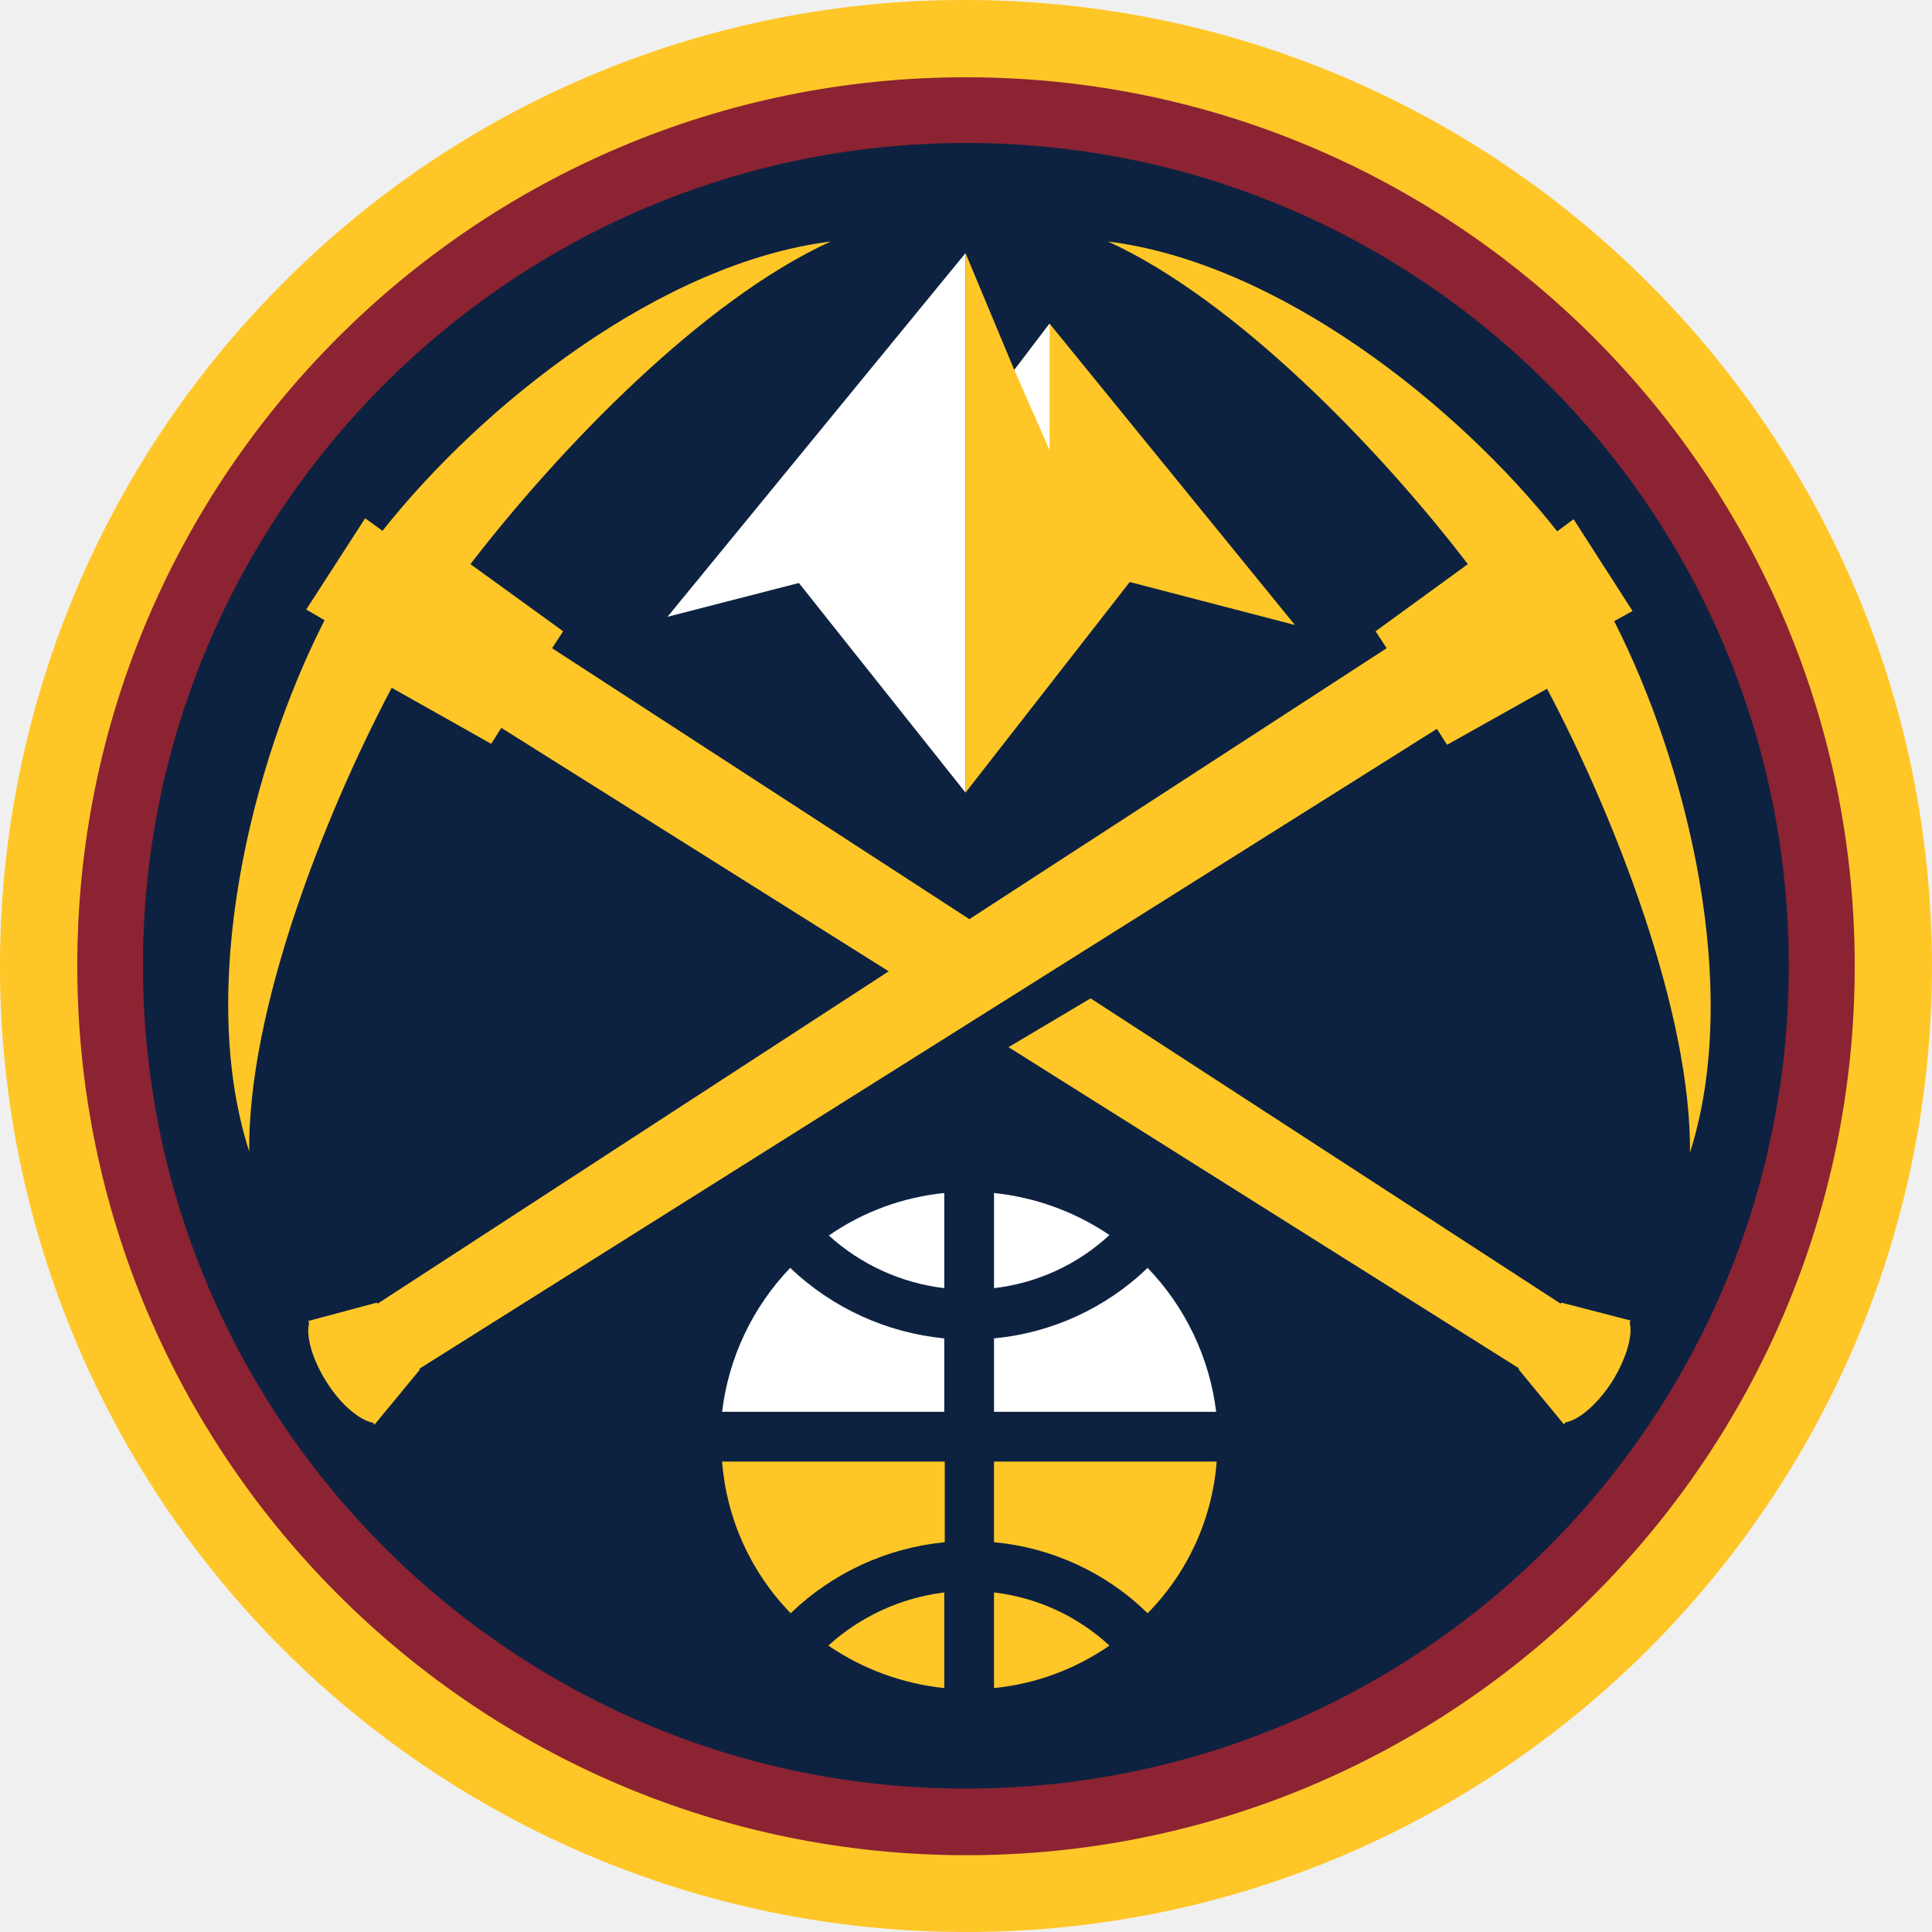
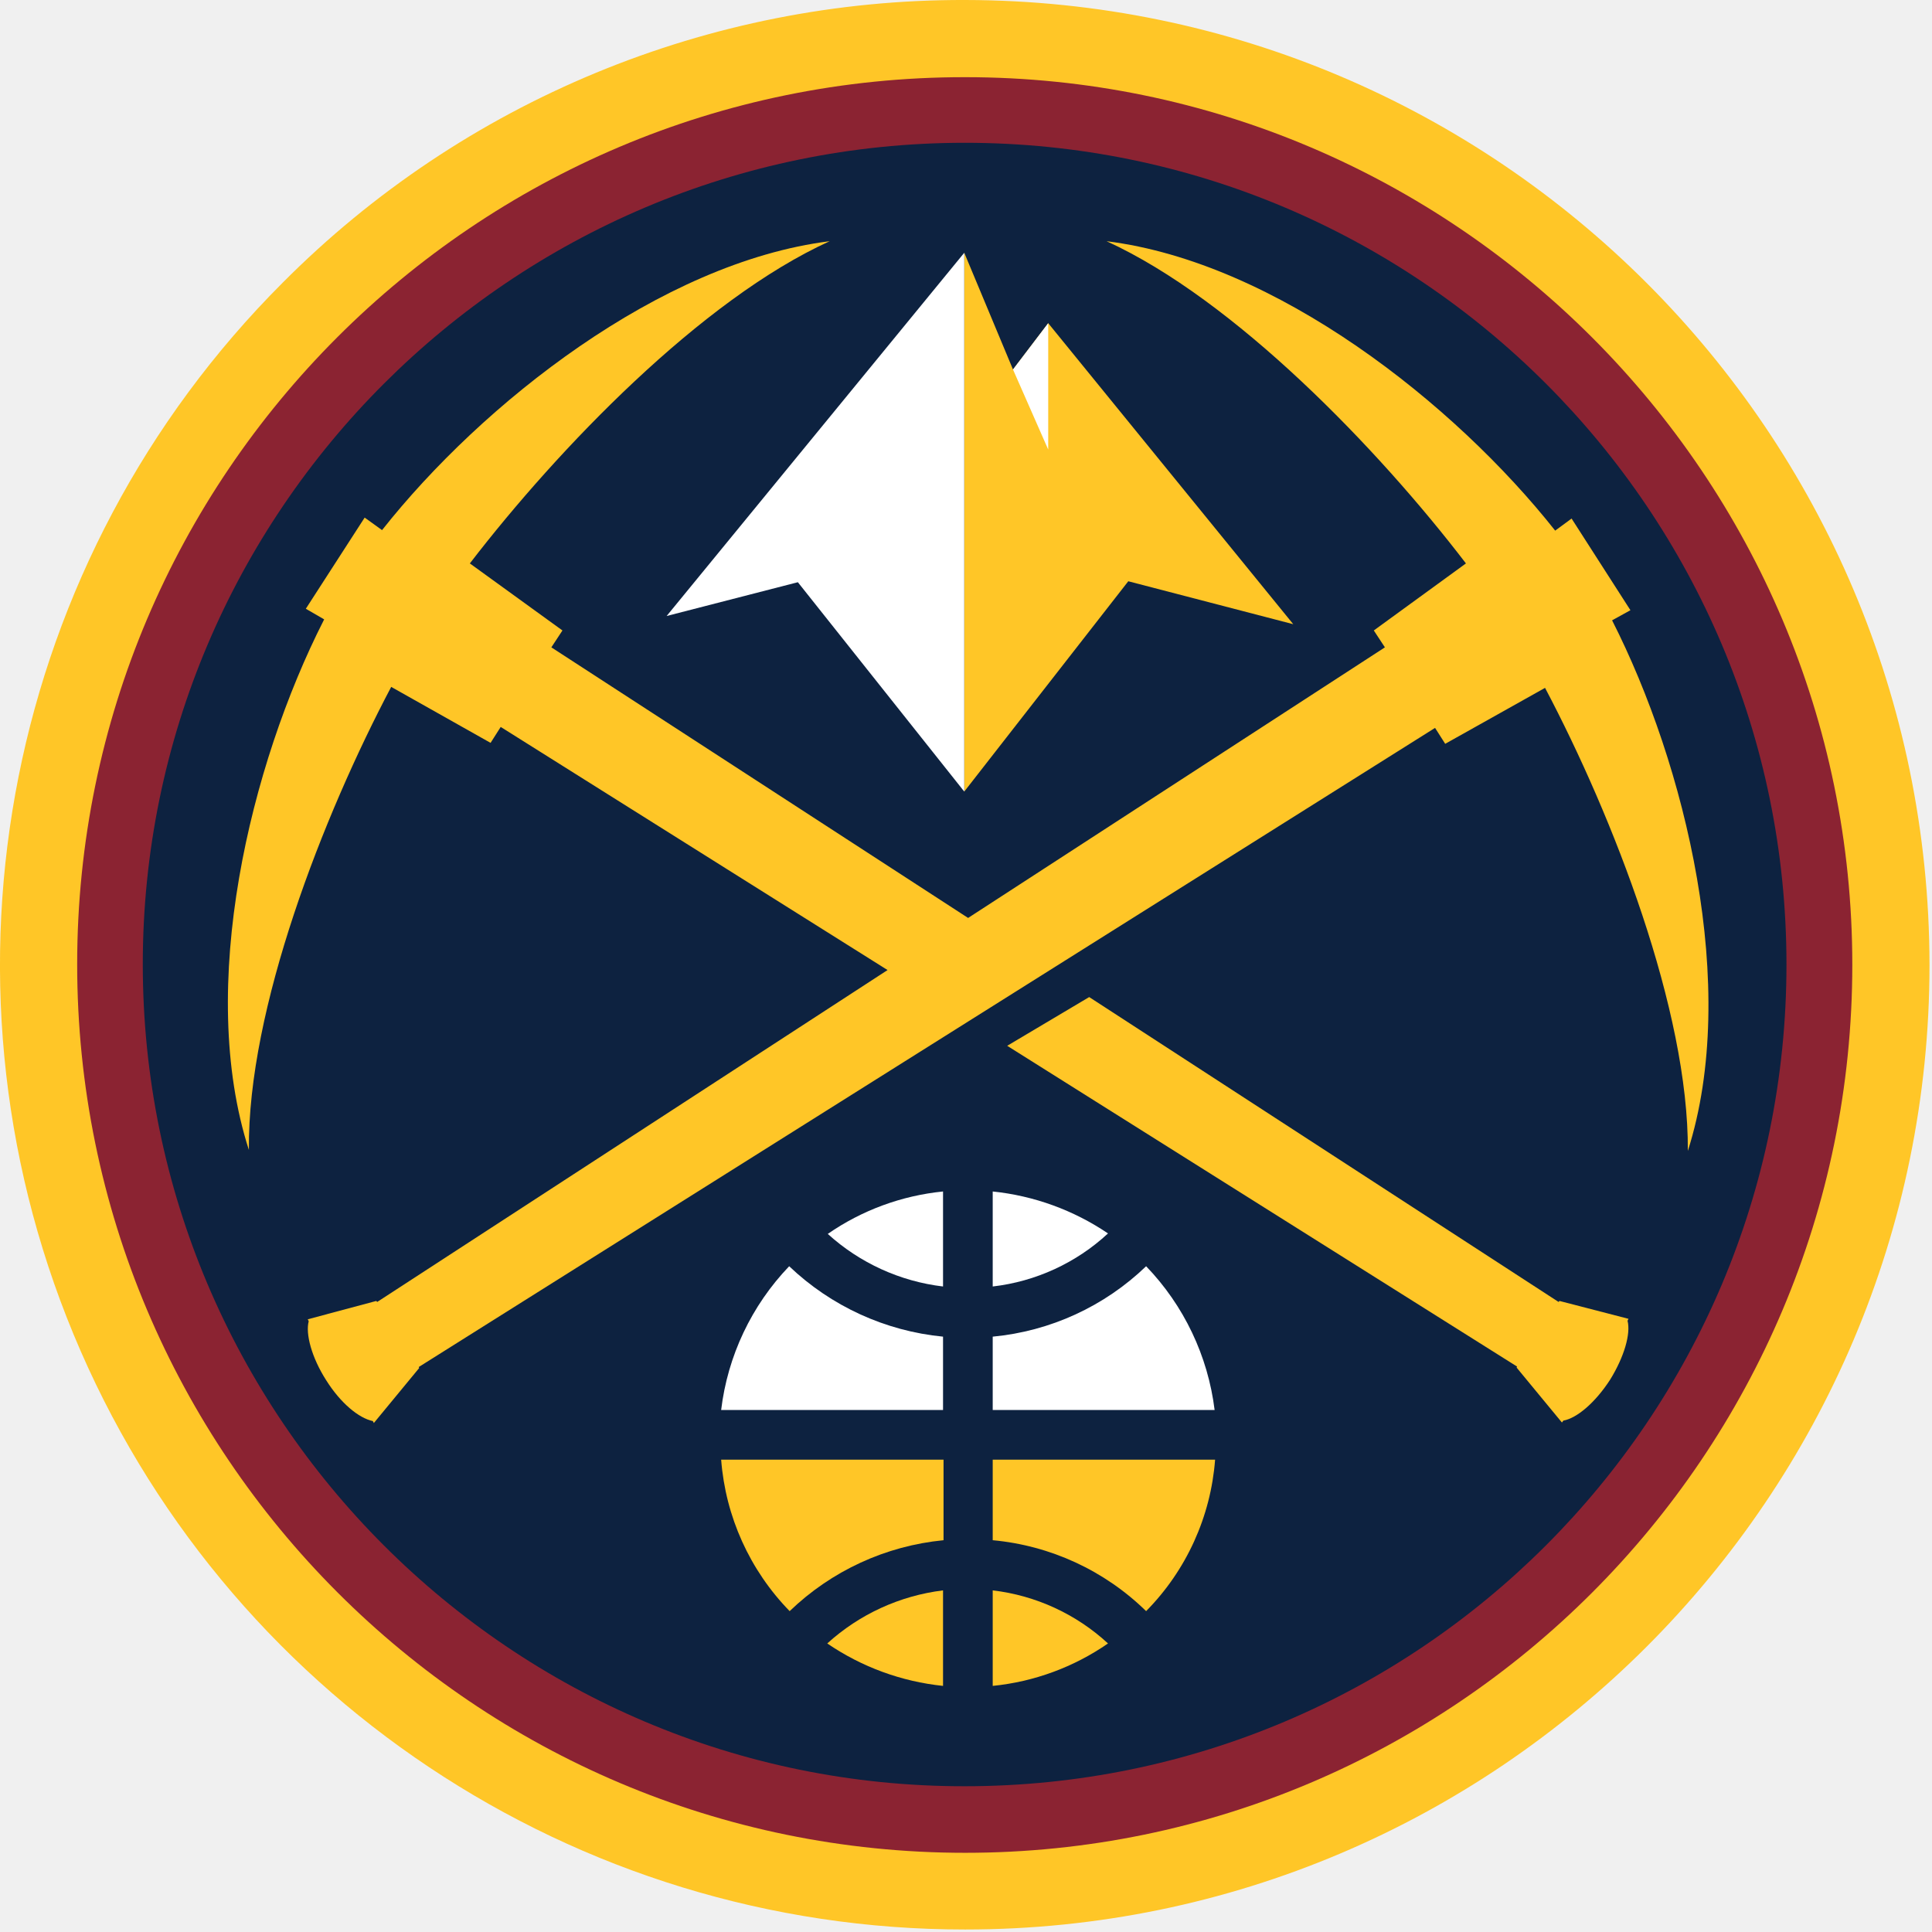
- <svg xmlns="http://www.w3.org/2000/svg" height="299.611" width="299.611" version="1.1" viewBox="0 0 299.611 299.611">
-   <path d="M149.881,0A149.989,149.989,0,0,1,299.611,149.806c0,82.618-67.188,149.806-149.731,149.806A149.783,149.783,0,0,1,43.893,43.893,148.83,148.83,0,0,1,149.881,0" fill="#ffc627" />
-   <path d="M149.881,287.702c75.951,0,137.746-61.795,137.746-137.896,0-75.951-61.795-137.821-137.746-137.821C73.779,11.91,11.984,73.779,11.984,149.731c0,76.101,61.795,137.971,137.896,137.971" fill="#8b2332" />
-   <path d="M22.171,149.731c0-70.334,57.301-127.56,127.634-127.56a127.597,127.597,0,0,1,0,255.194c-70.334.075-127.634-57.226-127.634-127.634" fill="#0d2240" />
-   <path d="M250.325,96.325l2.846-1.573-9.138-14.232-2.547,1.873c-15.58-19.699-43.294-41.646-69.66-44.942,19.849,9.063,42.17,32.208,55.803,50.035L213.323,97.898l1.723,2.622L150.33,142.54,85.614,100.52l1.723-2.622L72.955,87.487c13.707-17.827,35.953-40.972,55.878-50.035C102.542,40.747,74.828,62.694,59.323,82.318l-2.696-1.947L47.488,94.527l2.846,1.648-.075.15c-11.385,22.396-19.774,56.926-11.61,82.243-.225-21.872,11.535-51.908,22.096-71.907l15.43,8.689,1.573-2.472,60.072,37.751L58.574,202.163l-.15-.15-10.636,2.846.15.3c-.524,1.947.449,5.618,2.697,9.138,2.247,3.595,5.093,5.917,7.266,6.367l.15.3,7.041-8.539-.075-.15L222.836,113.028l1.573,2.472,15.505-8.689c10.561,19.999,22.321,50.11,22.171,71.907,8.089-25.392-.375-59.997-11.76-82.393" fill="#ffc627" />
-   <path d="M242.161,202.013l-.15.15-72.88-47.339-12.733,7.565,79.172,49.81-.075.15,7.041,8.539.225-.3c2.097-.375,4.944-2.771,7.266-6.367,2.172-3.52,3.221-7.116,2.697-9.138l.15-.3L242.161,202.013Z" fill="#ffc627" />
-   <polygon points="162.764 50.185 157.296 57.376 149.731 39.249 149.731 122.916 175.198 90.258 200.815 96.924 162.764 50.185" fill="#ffc627" />
-   <polygon points="162.764 69.809 162.764 50.185 157.296 57.376 162.764 69.809" fill="#fff" />
-   <polygon points="149.731 39.249 103.516 95.651 123.889 90.408 149.731 122.916 149.731 39.249" fill="#fff" />
-   <path d="M122.616,250.176a40.003,40.003,0,0,1,23.894-11.011V226.656H111.98a37.842,37.842,0,0,0,10.636,23.52" fill="#ffc627" />
-   <path d="M146.435,261.785V246.955a32.628,32.628,0,0,0-17.977,8.239,39.011,39.011,0,0,0,17.977,6.591" fill="#ffc627" />
-   <path d="M154.15,185.01v14.756a31.678,31.678,0,0,0,17.902-8.239A39.163,39.163,0,0,0,154.15,185.01" fill="#fff" />
-   <path d="M177.969,196.62a39.71,39.71,0,0,1-23.819,10.936V218.941h34.455A39.072,39.072,0,0,0,177.969,196.62" fill="#fff" />
-   <path d="M146.435,199.766V185.01a38.121,38.121,0,0,0-17.902,6.591,32.308,32.308,0,0,0,17.902,8.164" fill="#fff" />
-   <path d="M154.15,226.656v12.509a39.184,39.184,0,0,1,23.819,11.011,37.527,37.527,0,0,0,10.711-23.519H154.15Z" fill="#ffc627" />
-   <path d="M111.98,218.941h34.455V207.556a40.311,40.311,0,0,1-23.894-10.936A38.981,38.981,0,0,0,111.98,218.941" fill="#fff" />
-   <path d="M154.15,261.785a38.121,38.121,0,0,0,17.902-6.591,31.905,31.905,0,0,0-17.902-8.239v14.831Z" fill="#ffc627" />
+ <svg xmlns="http://www.w3.org/2000/svg" width="300px" height="300px" viewBox="0 0 300 300" version="1.1">
+   <g id="surface1">
+     <path style=" stroke:none;fill-rule:nonzero;fill:rgb(100%,77.647%,15.294%);fill-opacity:1;" d="M 149.879 0 C 232.547 0.141 299.512 67.141 299.613 149.805 C 299.613 232.422 232.422 299.613 149.879 299.613 C 89.277 299.652 34.617 263.164 11.414 207.18 C -11.789 151.191 1.031 86.738 43.895 43.895 C 71.938 15.688 110.105 -0.121 149.879 0 " />
+     <path style=" stroke:none;fill-rule:nonzero;fill:rgb(54.51%,13.725%,19.608%);fill-opacity:1;" d="M 149.879 287.703 C 225.832 287.703 287.625 225.906 287.625 149.805 C 287.625 73.855 225.832 11.984 149.879 11.984 C 73.781 11.91 11.984 73.781 11.984 149.73 C 11.984 225.832 73.781 287.703 149.879 287.703 " />
+     <path style=" stroke:none;fill-rule:nonzero;fill:rgb(5.098%,13.333%,25.098%);fill-opacity:1;" d="M 22.172 149.73 C 22.172 79.398 79.473 22.172 149.805 22.172 C 220.277 22.172 277.402 79.297 277.402 149.77 C 277.402 220.238 220.277 277.367 149.805 277.367 C 79.473 277.441 22.172 220.141 22.172 149.73 " />
+     <path style=" stroke:none;fill-rule:nonzero;fill:rgb(100%,77.647%,15.294%);fill-opacity:1;" d="M 250.324 96.324 L 253.172 94.754 L 244.035 80.52 L 241.488 82.395 C 225.906 62.695 198.191 40.746 171.828 37.453 C 191.676 46.516 213.996 69.66 227.629 87.488 L 213.324 97.898 L 215.047 100.52 L 150.328 142.539 L 85.613 100.52 L 87.336 97.898 L 72.957 87.488 C 86.664 69.66 108.91 46.516 128.832 37.453 C 102.543 40.746 74.828 62.695 59.324 82.316 L 56.625 80.371 L 47.488 94.527 L 50.336 96.176 L 50.262 96.324 C 38.875 118.723 30.484 153.25 38.648 178.57 C 38.426 156.695 50.184 126.66 60.746 106.66 L 76.176 115.352 L 77.75 112.879 L 137.82 150.629 L 58.574 202.164 L 58.426 202.012 L 47.789 204.859 L 47.938 205.16 C 47.414 207.105 48.387 210.777 50.633 214.297 C 52.883 217.891 55.727 220.215 57.898 220.664 L 58.051 220.965 L 65.09 212.426 L 65.016 212.273 L 222.836 113.027 L 224.41 115.5 L 239.914 106.812 C 250.477 126.809 262.234 156.922 262.086 178.719 C 270.176 153.324 261.711 118.723 250.324 96.324 " />
+     <path style=" stroke:none;fill-rule:nonzero;fill:rgb(100%,77.647%,15.294%);fill-opacity:1;" d="M 242.16 202.012 L 242.012 202.164 L 169.129 154.824 L 156.398 162.391 L 235.57 212.199 L 235.496 212.352 L 242.535 220.887 L 242.762 220.59 C 244.855 220.215 247.703 217.816 250.027 214.223 C 252.199 210.703 253.246 207.105 252.723 205.086 L 252.871 204.785 Z M 242.16 202.012 " />
+     <path style=" stroke:none;fill-rule:nonzero;fill:rgb(100%,77.647%,15.294%);fill-opacity:1;" d="M 162.766 50.184 L 157.297 57.375 L 149.73 39.25 L 149.73 122.914 L 175.199 90.258 L 200.816 96.926 Z M 162.766 50.184 " />
+     <path style=" stroke:none;fill-rule:nonzero;fill:rgb(100%,100%,100%);fill-opacity:1;" d="M 162.766 69.809 L 162.766 50.184 L 157.297 57.375 Z M 162.766 69.809 " />
+     <path style=" stroke:none;fill-rule:nonzero;fill:rgb(100%,100%,100%);fill-opacity:1;" d="M 149.73 39.25 L 103.516 95.652 L 123.891 90.406 L 149.73 122.914 Z M 149.73 39.25 " />
+     <path style=" stroke:none;fill-rule:nonzero;fill:rgb(100%,77.647%,15.294%);fill-opacity:1;" d="M 122.617 250.176 C 129.113 243.918 137.531 240.035 146.512 239.164 L 146.512 226.656 L 111.98 226.656 C 112.66 235.5 116.422 243.824 122.617 250.176 " />
+     <path style=" stroke:none;fill-rule:nonzero;fill:rgb(100%,77.647%,15.294%);fill-opacity:1;" d="M 146.434 261.785 L 146.434 246.953 C 139.734 247.777 133.453 250.652 128.457 255.195 C 133.809 258.852 139.988 261.117 146.434 261.785 " />
+     <path style=" stroke:none;fill-rule:nonzero;fill:rgb(100%,100%,100%);fill-opacity:1;" d="M 154.148 185.012 L 154.148 199.766 C 160.84 198.992 167.113 196.105 172.051 191.527 C 166.711 187.914 160.562 185.676 154.148 185.012 " />
+     <path style=" stroke:none;fill-rule:nonzero;fill:rgb(100%,100%,100%);fill-opacity:1;" d="M 177.969 196.621 C 171.496 202.855 163.098 206.711 154.148 207.555 L 154.148 218.941 L 188.605 218.941 C 187.57 210.547 183.836 202.711 177.969 196.621 " />
+     <path style=" stroke:none;fill-rule:nonzero;fill:rgb(100%,100%,100%);fill-opacity:1;" d="M 146.434 199.766 L 146.434 185.012 C 140.004 185.656 133.844 187.922 128.535 191.602 C 133.508 196.117 139.766 198.973 146.434 199.766 " />
+     <path style=" stroke:none;fill-rule:nonzero;fill:rgb(100%,77.647%,15.294%);fill-opacity:1;" d="M 154.148 226.656 L 154.148 239.164 C 163.121 239.988 171.531 243.875 177.969 250.176 C 184.211 243.852 188.008 235.516 188.68 226.656 Z M 154.148 226.656 " />
+     <path style=" stroke:none;fill-rule:nonzero;fill:rgb(100%,100%,100%);fill-opacity:1;" d="M 111.98 218.941 L 146.434 218.941 L 146.434 207.555 C 137.473 206.684 129.062 202.832 122.543 196.621 C 116.695 202.719 112.988 210.551 111.98 218.941 " />
+     <path style=" stroke:none;fill-rule:nonzero;fill:rgb(100%,77.647%,15.294%);fill-opacity:1;" d="M 154.148 261.785 C 160.578 261.141 166.738 258.871 172.051 255.195 C 167.105 250.629 160.836 247.742 154.148 246.953 Z M 154.148 261.785 " />
+   </g>
</svg>
